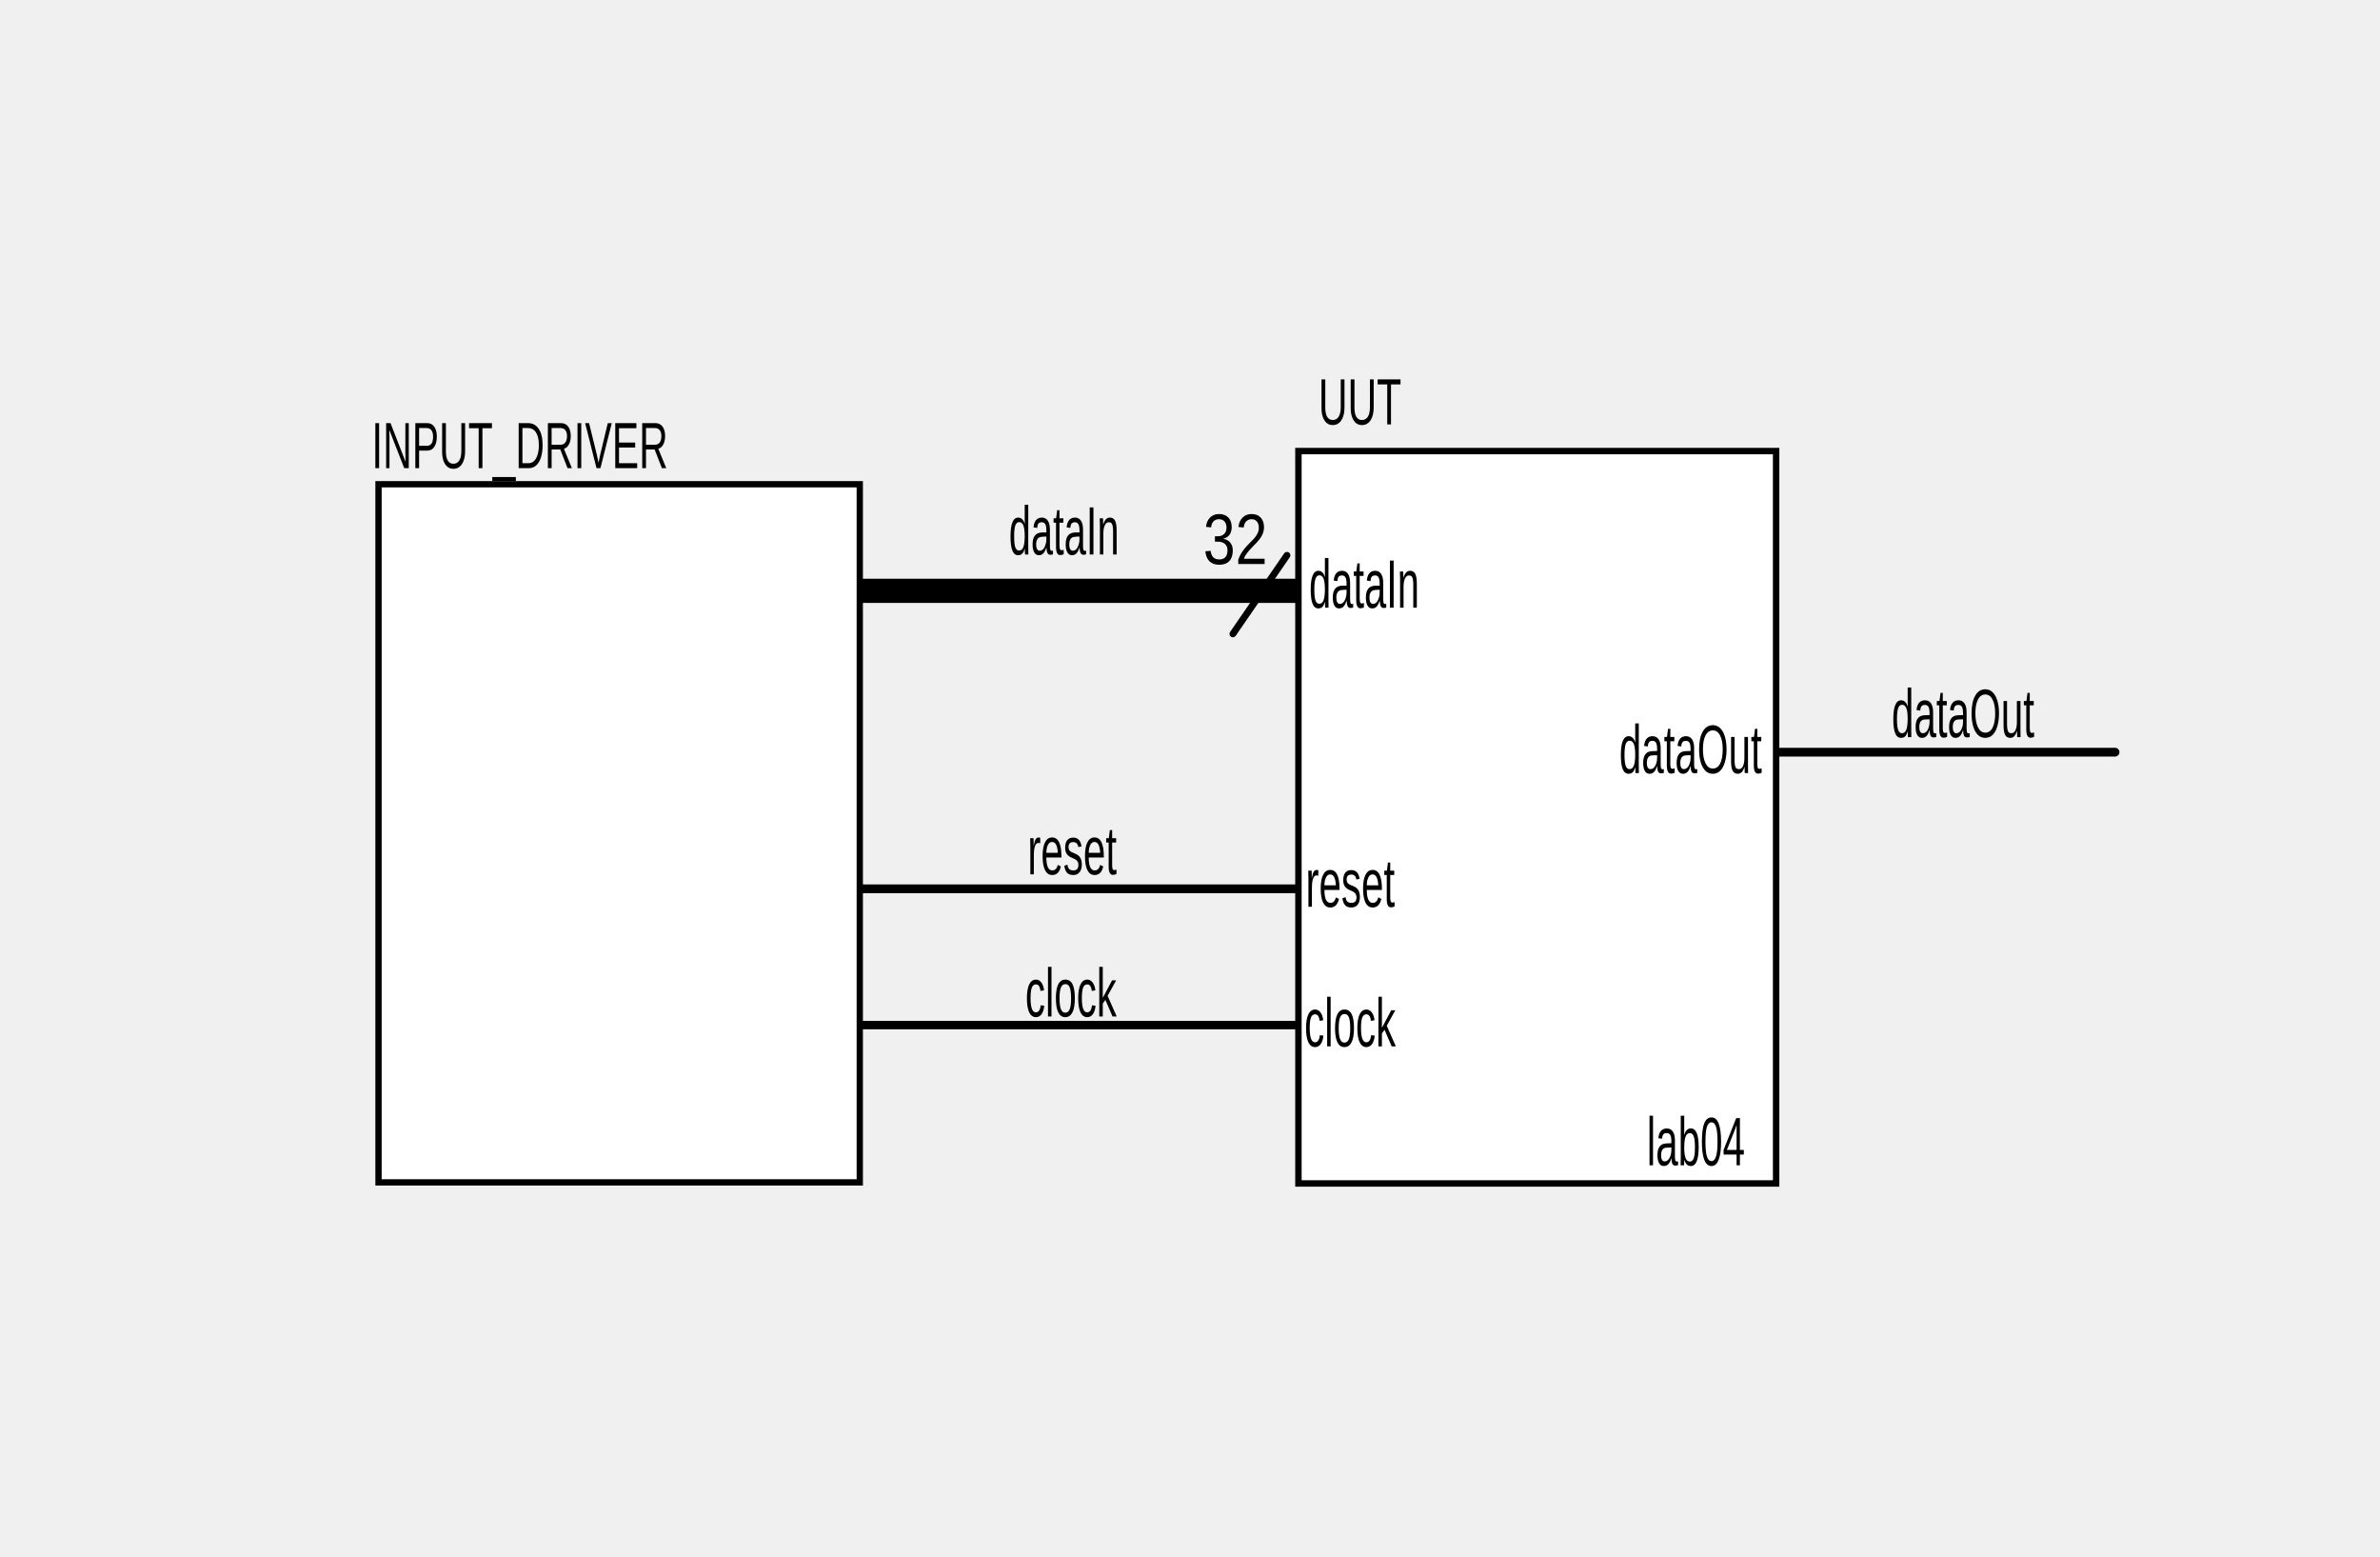
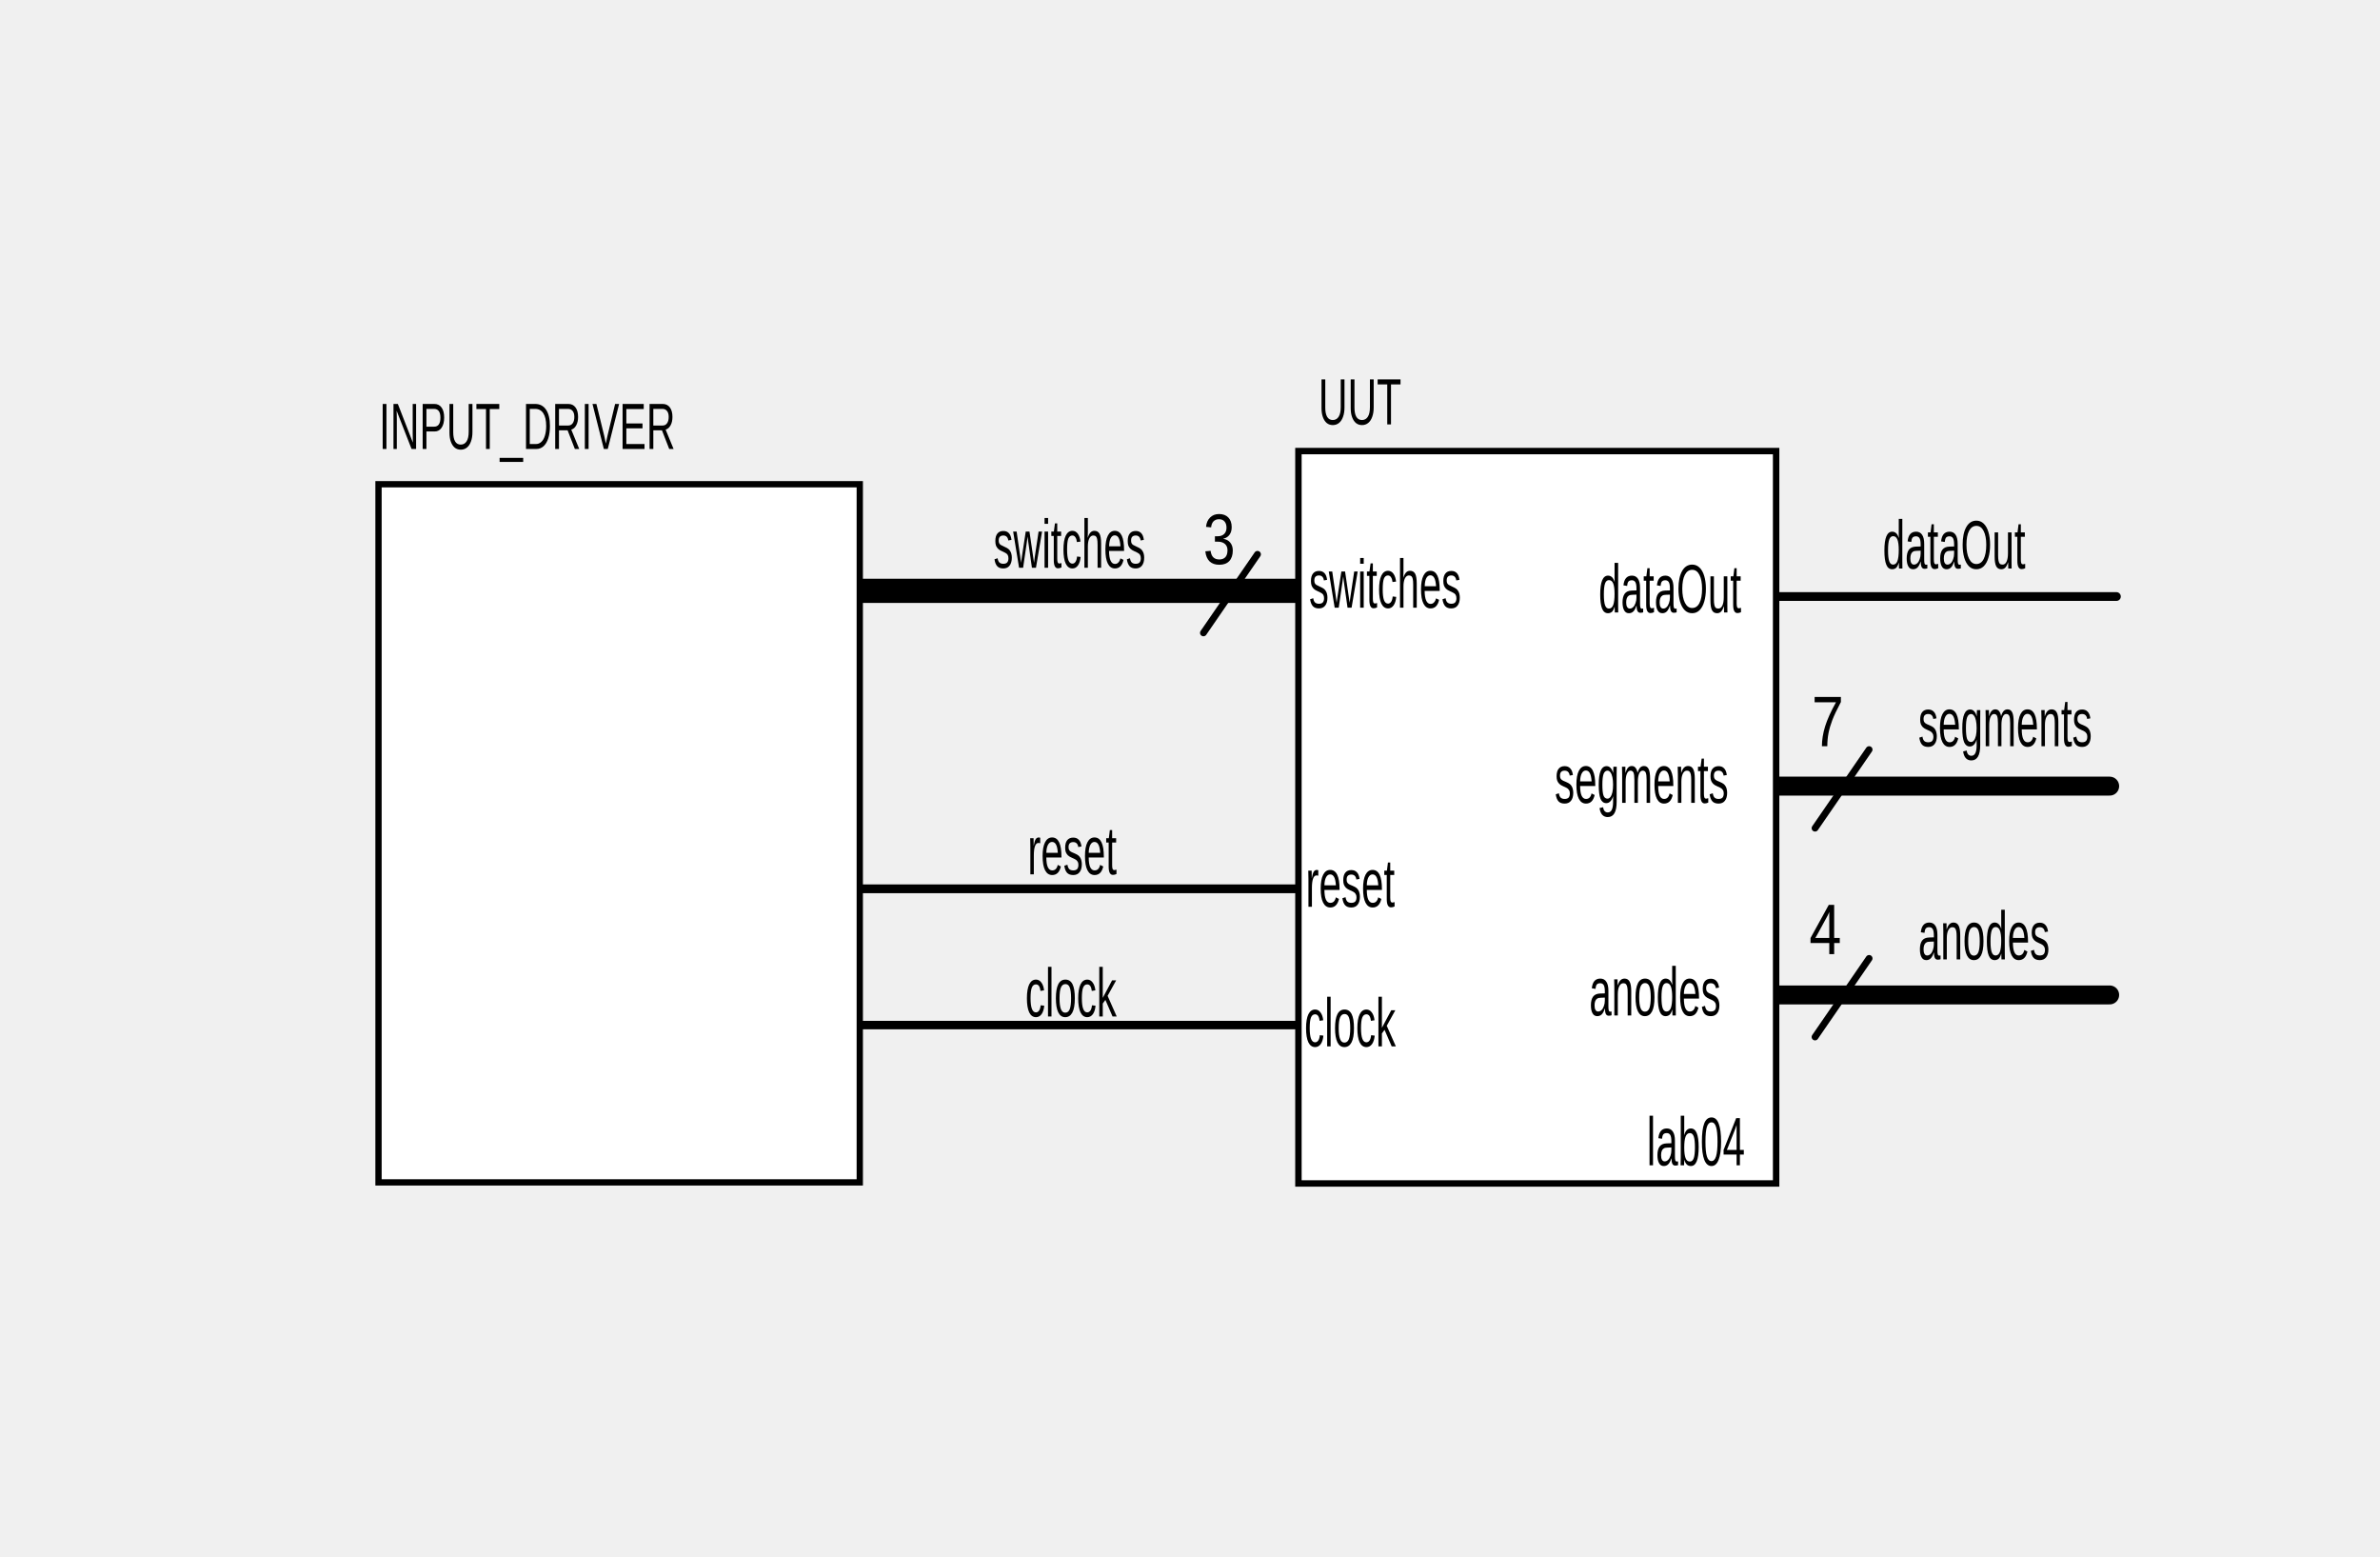
<svg xmlns="http://www.w3.org/2000/svg" viewBox="0 0 335 219" width="335" height="219" version="1.1" id="svg52">
  <defs id="defs2" />
-   <text xml:space="preserve" style="font-size:7.231px;font-family:'Liberation Sans';-inkscape-font-specification:'Liberation Sans, Normal';fill:#000000;fill-opacity:1;stroke:none;stroke-width:0.678;stroke-linecap:round;stroke-linejoin:round" x="66.473" y="51.832" id="text10-5-1-1-2" transform="scale(0.7868685,1.27086)">
-     <tspan x="66.473" y="51.832" style="stroke-width:0.678" id="tspan1-3-7">INPUT_DRIVER</tspan>
+   <text xml:space="preserve" style="font-size:7.231px;font-family:'Liberation Sans';-inkscape-font-specification:'Liberation Sans, Normal';fill:#000000;fill-opacity:1;stroke:none;stroke-width:0.678;stroke-linecap:round;stroke-linejoin:round" x="67.786" y="49.709" id="text10-5-1-1-2" transform="scale(0.7868685,1.27086)">
+     <tspan x="67.786" y="49.709" style="stroke-width:0.678" id="tspan1-3-7">INPUT_DRIVER</tspan>
  </text>
  <path style="fill:none;fill-opacity:1;stroke:#000000;stroke-width:1.235;stroke-linecap:round;stroke-linejoin:round;stroke-dasharray:none;stroke-opacity:1" d="m 197.444,125.066 h -84.511" id="path10" />
  <path style="fill:none;fill-opacity:1;stroke:#000000;stroke-width:1.192;stroke-linecap:round;stroke-linejoin:round;stroke-dasharray:none;stroke-opacity:1" d="M 195.854,144.244 H 117.149" id="path10-6" />
  <path style="fill:none;fill-opacity:1;stroke:#000000;stroke-width:3.399;stroke-linecap:round;stroke-linejoin:round;stroke-dasharray:none;stroke-opacity:1" d="M 194.885,83.139 H 107.149" id="path10-9-8-1-8" />
-   <path style="fill:none;fill-opacity:1;stroke:#000000;stroke-width:0.958;stroke-linecap:round;stroke-linejoin:round;stroke-dasharray:none;stroke-opacity:1" d="m 181.149,78.139 -7.61,11.054" id="path9-73-1-8-24" />
-   <path style="fill:none;fill-opacity:1;stroke:#000000;stroke-width:1.235;stroke-linecap:round;stroke-linejoin:round;stroke-dasharray:none;stroke-opacity:1" d="m 297.706,105.84 h -84.511" id="path10-1" />
+   <path style="fill:none;fill-opacity:1;stroke:#000000;stroke-width:0.958;stroke-linecap:round;stroke-linejoin:round;stroke-dasharray:none;stroke-opacity:1" d="m 177,78 -7.61,11.054" id="path9-73-1-8-24" />
+   <path style="fill:none;fill-opacity:1;stroke:#000000;stroke-width:1.235;stroke-linecap:round;stroke-linejoin:round;stroke-dasharray:none;stroke-opacity:1" d="m 297.899,83.939 h -84.511" id="path10-1" />
  <text xml:space="preserve" style="font-size:9.069px;font-family:'Liberation Sans';-inkscape-font-specification:'Liberation Sans, Normal';fill:#000000;fill-opacity:1;stroke:none;stroke-width:0.85;stroke-linecap:round;stroke-linejoin:round" x="188.277" y="71.385" id="text2213-12-9-5-55" transform="scale(0.8994666,1.11177)">
-     <tspan id="tspan2211-3-2-0-17" x="188.277" y="71.385" style="stroke-width:0.85">32</tspan>
+     <tspan id="tspan2211-3-2-0-17" x="188.277" y="71.385" style="stroke-width:0.85">3</tspan>
  </text>
+   <path style="fill:none;fill-opacity:1;stroke:#000000;stroke-width:2.664;stroke-linecap:round;stroke-linejoin:round;stroke-dasharray:none;stroke-opacity:1" d="M 296.951,110.618 H 243.049" id="path10-9-8-1-8-7" />
+   <path style="fill:none;fill-opacity:1;stroke:#000000;stroke-width:0.958;stroke-linecap:round;stroke-linejoin:round;stroke-dasharray:none;stroke-opacity:1" d="M 263.089,105.479 255.479,116.533" id="path9-73-1-8-24-6" />
+   <path style="fill:none;fill-opacity:1;stroke:#000000;stroke-width:2.664;stroke-linecap:round;stroke-linejoin:round;stroke-dasharray:none;stroke-opacity:1" d="M 296.951,140 H 243.049" id="path10-9-8-1-8-7-4" />
+   <path style="fill:none;fill-opacity:1;stroke:#000000;stroke-width:0.958;stroke-linecap:round;stroke-linejoin:round;stroke-dasharray:none;stroke-opacity:1" d="m 263.089,134.861 -7.61,11.054" id="path9-73-1-8-24-6-2" />
  <rect x="53.278" y="68.139" width="67.741" height="98.238" fill="none" stroke="#000000" stroke-width="0.707" stroke-linecap="butt" stroke-linejoin="miter" stroke-dasharray="none" id="rect2-7" style="fill:#ffffff;fill-opacity:1;stroke-width:0.885;stroke-dasharray:none" />
  <rect x="182.762" y="63.472" width="67.238" height="103.056" fill="none" stroke="#000000" stroke-width="0.707" stroke-linecap="butt" stroke-linejoin="miter" stroke-dasharray="none" id="rect2" style="fill:#ffffff;fill-opacity:1;stroke-width:0.903;stroke-dasharray:none" />
+   <text xml:space="preserve" style="font-size:7.379px;font-family:'Liberation Sans';-inkscape-font-specification:'Liberation Sans, Normal';fill:#000000;fill-opacity:1;stroke:none;stroke-width:0.692;stroke-linecap:round;stroke-linejoin:round" x="292.252" y="109.365" id="text2217-2-7-8" transform="scale(0.7653976,1.30651)">
+     <tspan id="tspan2215-7-6-9" x="292.252" y="109.365" style="stroke-width:0.692">anodes</tspan>
+   </text>
+   <text xml:space="preserve" style="font-size:7.379px;font-family:'Liberation Sans';-inkscape-font-specification:'Liberation Sans, Normal';fill:#000000;fill-opacity:1;stroke:none;stroke-width:0.692;stroke-linecap:round;stroke-linejoin:round" x="285.899" y="86.468" id="text2217-2-7" transform="scale(0.7653976,1.30651)">
+     <tspan id="tspan2215-7-6" x="285.899" y="86.468" style="stroke-width:0.692">segments</tspan>
+   </text>
  <text xml:space="preserve" style="font-size:7.34px;font-family:'Liberation Sans';-inkscape-font-specification:'Liberation Sans, Normal';fill:#000000;fill-opacity:1;stroke:none;stroke-width:0.688;stroke-linecap:round;stroke-linejoin:round" x="242.01" y="65.101" id="text2213" transform="scale(0.7613339,1.313484)">
-     <tspan x="242.01" y="65.101" style="stroke-width:0.688" id="tspan3">dataIn</tspan>
+     <tspan x="242.01" y="65.101" style="stroke-width:0.688" id="tspan3">switches</tspan>
  </text>
  <text xml:space="preserve" style="font-size:7.379px;font-family:'Liberation Sans';-inkscape-font-specification:'Liberation Sans, Normal';fill:#000000;fill-opacity:1;stroke:none;stroke-width:0.692;stroke-linecap:round;stroke-linejoin:round" x="239.872" y="112.696" id="text10-5" transform="scale(0.7653976,1.30651)">
    <tspan id="tspan10-3" x="239.872" y="112.696" style="stroke-width:0.692">clock</tspan>
  </text>
  <text xml:space="preserve" style="font-size:7.379px;font-family:'Liberation Sans';-inkscape-font-specification:'Liberation Sans, Normal';fill:#000000;fill-opacity:1;stroke:none;stroke-width:0.692;stroke-linecap:round;stroke-linejoin:round" x="240.107" y="97.662" id="text10" transform="scale(0.7653976,1.30651)">
    <tspan id="tspan10" x="240.107" y="97.662" style="stroke-width:0.692">reset</tspan>
  </text>
-   <text xml:space="preserve" style="font-size:7.379px;font-family:'Liberation Sans';-inkscape-font-specification:'Liberation Sans, Normal';fill:#000000;fill-opacity:1;stroke:none;stroke-width:0.692;stroke-linecap:round;stroke-linejoin:round" x="297.763" y="83.259" id="text2217-2" transform="scale(0.7653976,1.30651)">
-     <tspan id="tspan2215-7" x="297.763" y="83.259" style="stroke-width:0.692">dataOut</tspan>
+   <text xml:space="preserve" style="font-size:7.379px;font-family:'Liberation Sans';-inkscape-font-specification:'Liberation Sans, Normal';fill:#000000;fill-opacity:1;stroke:none;stroke-width:0.692;stroke-linecap:round;stroke-linejoin:round" x="293.965" y="65.964" id="text2217-2" transform="scale(0.7653976,1.30651)">
+     <tspan id="tspan2215-7" x="293.965" y="65.964" style="stroke-width:0.692">dataOut</tspan>
  </text>
  <text xml:space="preserve" style="font-size:7.379px;font-family:'Liberation Sans';-inkscape-font-specification:'Liberation Sans, Normal';fill:#000000;fill-opacity:1;stroke:none;stroke-width:0.692;stroke-linecap:round;stroke-linejoin:round" x="302.848" y="125.503" id="text10-5-1" transform="scale(0.7653976,1.30651)">
    <tspan x="302.848" y="125.503" style="stroke-width:0.692" id="tspan1">lab04</tspan>
  </text>
  <text xml:space="preserve" style="font-size:7.231px;font-family:'Liberation Sans';-inkscape-font-specification:'Liberation Sans, Normal';fill:#000000;fill-opacity:1;stroke:none;stroke-width:0.678;stroke-linecap:round;stroke-linejoin:round" x="235.832" y="46.99" id="text10-5-1-1-2-1" transform="scale(0.7868685,1.27086)">
    <tspan x="235.832" y="46.99" style="stroke-width:0.678" id="tspan1-3-7-4">UUT</tspan>
  </text>
-   <text xml:space="preserve" style="font-size:7.34px;font-family:'Liberation Sans';-inkscape-font-specification:'Liberation Sans, Normal';fill:#000000;fill-opacity:1;stroke:none;stroke-width:0.688;stroke-linecap:round;stroke-linejoin:round" x="186.511" y="59.404" id="text2213-3" transform="scale(0.7613339,1.313484)">
-     <tspan x="186.511" y="59.404" style="stroke-width:0.688" id="tspan3-2">dataIn</tspan>
+   <text xml:space="preserve" style="font-size:7.34px;font-family:'Liberation Sans';-inkscape-font-specification:'Liberation Sans, Normal';fill:#000000;fill-opacity:1;stroke:none;stroke-width:0.688;stroke-linecap:round;stroke-linejoin:round" x="183.662" y="60.821" id="text2213-3" transform="scale(0.7613339,1.313484)">
+     <tspan x="183.662" y="60.821" style="stroke-width:0.688" id="tspan3-2">switches</tspan>
  </text>
  <text xml:space="preserve" style="font-size:7.379px;font-family:'Liberation Sans';-inkscape-font-specification:'Liberation Sans, Normal';fill:#000000;fill-opacity:1;stroke:none;stroke-width:0.692;stroke-linecap:round;stroke-linejoin:round" x="188.966" y="94.164" id="text10-1" transform="scale(0.7653976,1.30651)">
    <tspan id="tspan10-6" x="188.966" y="94.164" style="stroke-width:0.692">reset</tspan>
  </text>
  <text xml:space="preserve" style="font-size:7.379px;font-family:'Liberation Sans';-inkscape-font-specification:'Liberation Sans, Normal';fill:#000000;fill-opacity:1;stroke:none;stroke-width:0.692;stroke-linecap:round;stroke-linejoin:round" x="188.534" y="109.472" id="text10-5-5" transform="scale(0.7653976,1.30651)">
    <tspan id="tspan10-3-7" x="188.534" y="109.472" style="stroke-width:0.692">clock</tspan>
  </text>
-   <text xml:space="preserve" style="font-size:7.379px;font-family:'Liberation Sans';-inkscape-font-specification:'Liberation Sans, Normal';fill:#000000;fill-opacity:1;stroke:none;stroke-width:0.692;stroke-linecap:round;stroke-linejoin:round" x="347.868" y="79.389" id="text2217-2-9" transform="scale(0.7653976,1.30651)">
-     <tspan id="tspan2215-7-2" x="347.868" y="79.389" style="stroke-width:0.692">dataOut</tspan>
+   <text xml:space="preserve" style="font-size:7.379px;font-family:'Liberation Sans';-inkscape-font-specification:'Liberation Sans, Normal';fill:#000000;fill-opacity:1;stroke:none;stroke-width:0.692;stroke-linecap:round;stroke-linejoin:round" x="346.225" y="61.232" id="text2217-2-9" transform="scale(0.7653976,1.30651)">
+     <tspan id="tspan2215-7-2" x="346.225" y="61.232" style="stroke-width:0.692">dataOut</tspan>
+   </text>
+   <text xml:space="preserve" style="font-size:9.069px;font-family:'Liberation Sans';-inkscape-font-specification:'Liberation Sans, Normal';fill:#000000;fill-opacity:1;stroke:none;stroke-width:0.85;stroke-linecap:round;stroke-linejoin:round" x="283.501" y="94.444" id="text2213-12-9-5-55-2" transform="scale(0.8994666,1.11177)">
+     <tspan id="tspan2211-3-2-0-17-2" x="283.501" y="94.444" style="stroke-width:0.85">7</tspan>
+   </text>
+   <text xml:space="preserve" style="font-size:9.069px;font-family:'Liberation Sans';-inkscape-font-specification:'Liberation Sans, Normal';fill:#000000;fill-opacity:1;stroke:none;stroke-width:0.85;stroke-linecap:round;stroke-linejoin:round" x="283.121" y="120.757" id="text2213-12-9-5-55-6" transform="scale(0.8994666,1.11177)">
+     <tspan id="tspan2211-3-2-0-17-8" x="283.121" y="120.757" style="stroke-width:0.85">4</tspan>
+   </text>
+   <text xml:space="preserve" style="font-size:7.379px;font-family:'Liberation Sans';-inkscape-font-specification:'Liberation Sans, Normal';fill:#000000;fill-opacity:1;stroke:none;stroke-width:0.692;stroke-linecap:round;stroke-linejoin:round" x="352.758" y="103.329" id="text2217-2-7-8-7" transform="scale(0.7653976,1.30651)">
+     <tspan id="tspan2215-7-6-9-9" x="352.758" y="103.329" style="stroke-width:0.692">anodes</tspan>
+   </text>
+   <text xml:space="preserve" style="font-size:7.379px;font-family:'Liberation Sans';-inkscape-font-specification:'Liberation Sans, Normal';fill:#000000;fill-opacity:1;stroke:none;stroke-width:0.692;stroke-linecap:round;stroke-linejoin:round" x="352.758" y="80.367" id="text2217-2-7-4" transform="scale(0.7653976,1.30651)">
+     <tspan id="tspan2215-7-6-3" x="352.758" y="80.367" style="stroke-width:0.692">segments</tspan>
  </text>
</svg>
